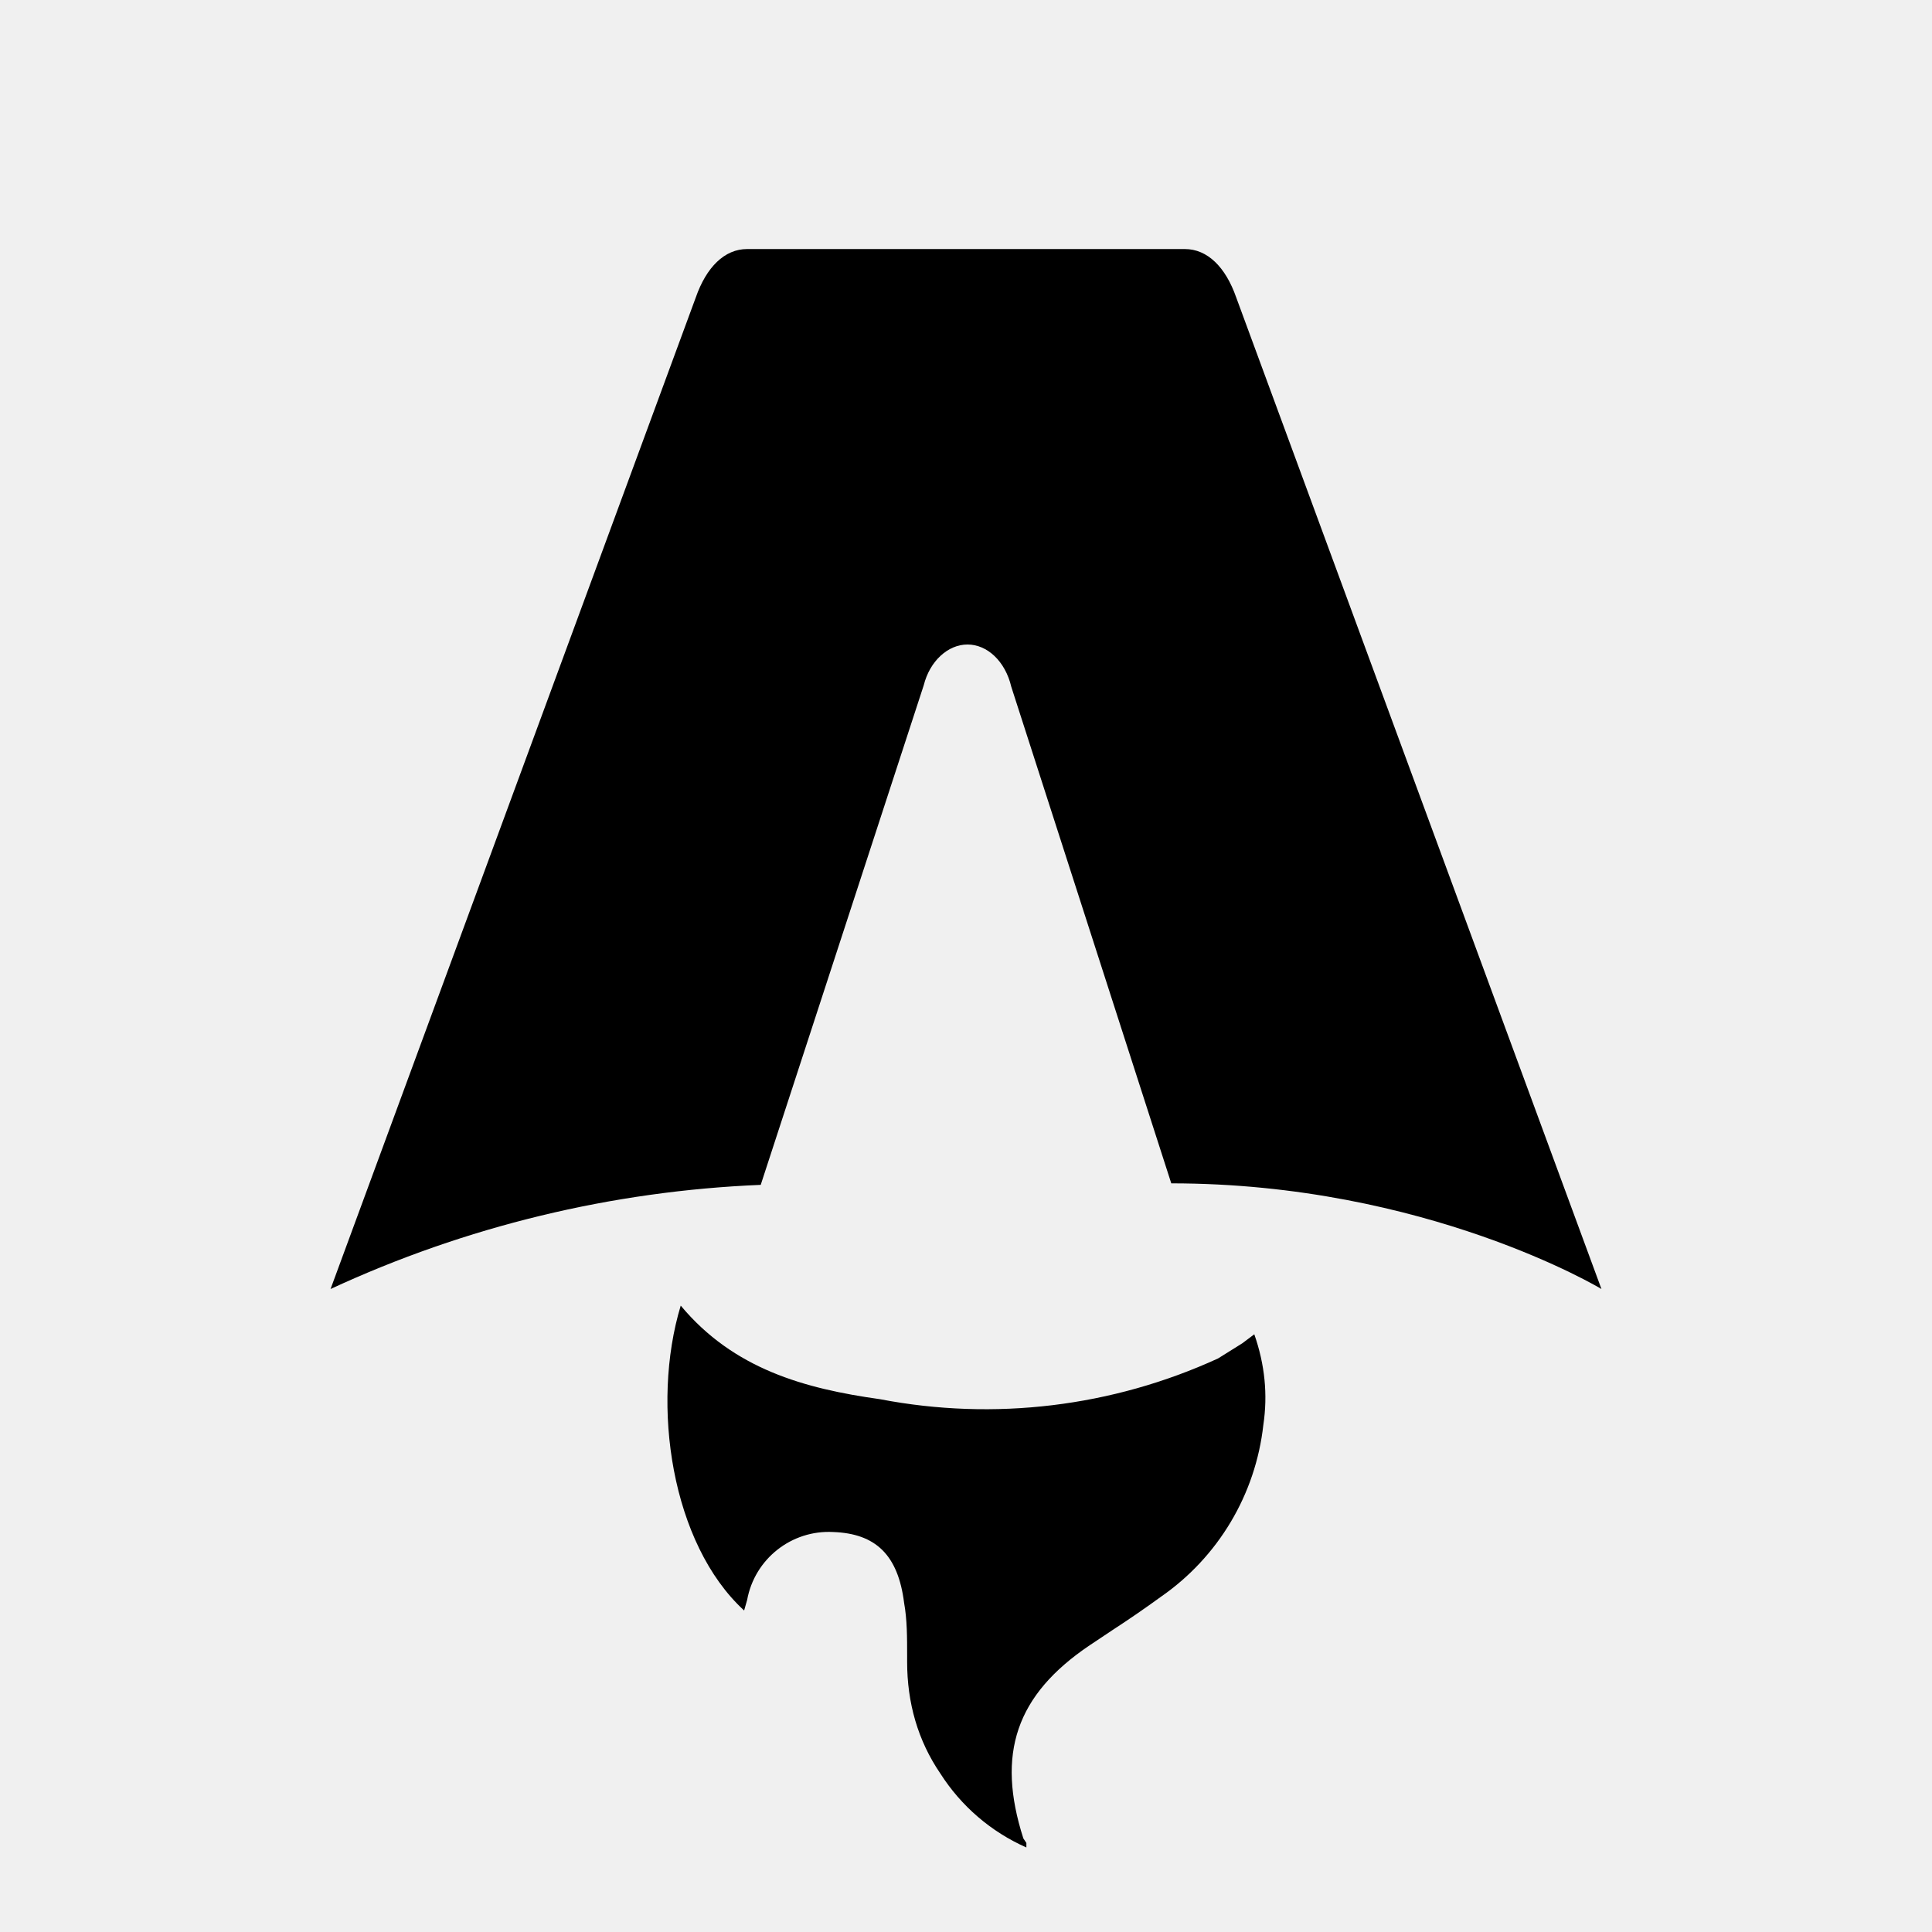
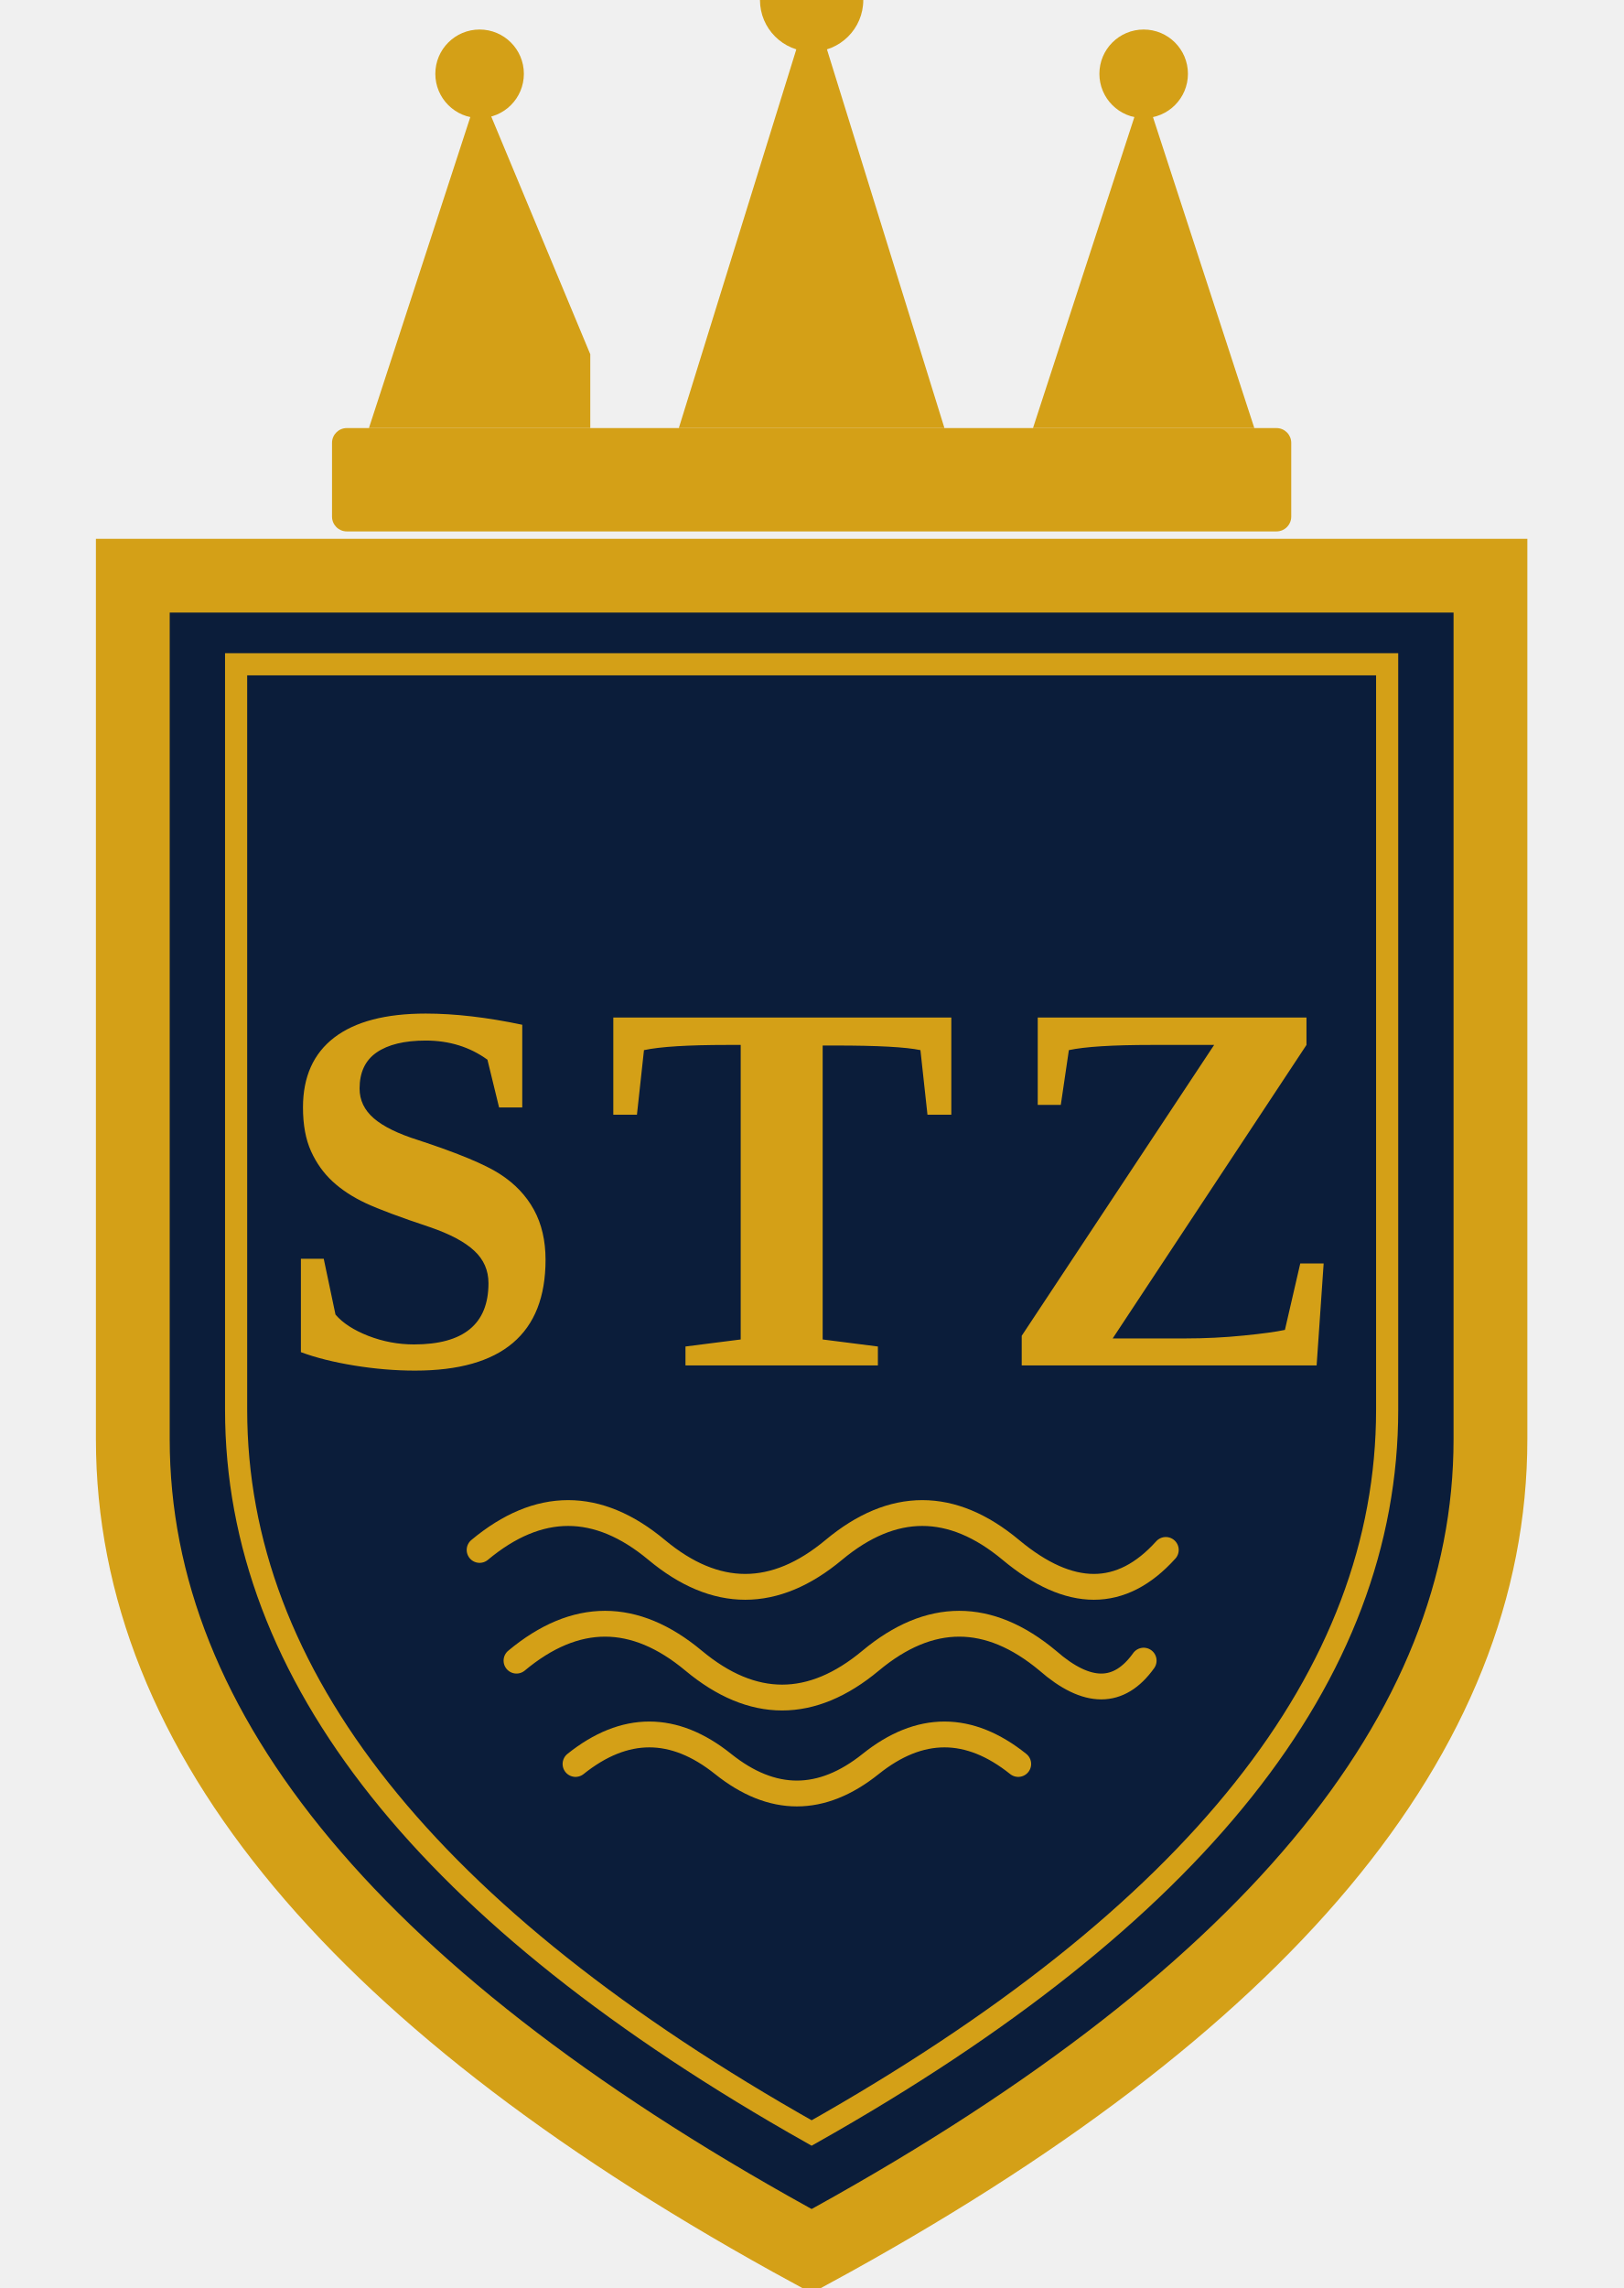
- <svg xmlns="http://www.w3.org/2000/svg" fill="none" viewBox="0 0 128 128">
-   <path d="M50.4 78.5a75.1 75.1 0 0 0-28.5 6.9l24.2-65.7c.7-2 1.9-3.2 3.4-3.2h29c1.5 0 2.7 1.2 3.4 3.2l24.2 65.7s-11.6-7-28.5-7L67 45.5c-.4-1.7-1.6-2.8-2.9-2.8-1.3 0-2.5 1.1-2.9 2.7L50.4 78.5Zm-1.1 28.2Zm-4.2-20.2c-2 6.6-.6 15.8 4.2 20.2a17.5 17.5 0 0 1 .2-.7 5.5 5.5 0 0 1 5.7-4.5c2.8.1 4.3 1.5 4.7 4.7.2 1.1.2 2.3.2 3.5v.4c0 2.7.7 5.2 2.2 7.4a13 13 0 0 0 5.7 4.9v-.3l-.2-.3c-1.8-5.6-.5-9.5 4.4-12.8l1.5-1a73 73 0 0 0 3.2-2.2 16 16 0 0 0 6.8-11.4c.3-2 .1-4-.6-6l-.8.6-1.6 1a37 37 0 0 1-22.4 2.7c-5-.7-9.7-2-13.2-6.2Z" />
-   <style>
-         path { fill: #000; }
-         @media (prefers-color-scheme: dark) {
-             path { fill: #FFF; }
-         }
-     </style>
+ <svg xmlns="http://www.w3.org/2000/svg" viewBox="0 0 220 310" fill="none">
+   <g fill="#D4A017">
+     <rect x="45" y="58" width="130" height="14" rx="2" />
+     <polygon points="50,58 65,12 80,48 80,58" />
+     <polygon points="92,58 110,0 128,58" />
+     <polygon points="140,58 155,12 170,58" />
+     <circle cx="65" cy="10" r="6" />
+     <circle cx="110" cy="0" r="7" />
+     <circle cx="155" cy="10" r="6" />
+   </g>
+   <g>
+     <path d="M18,78 L18,195 Q18,255 110,305 Q202,255 202,195 L202,78 Z" fill="#0B1D3A" stroke="#D4A017" stroke-width="10" />
+     <path d="M32,90 L32,191 Q32,245 110,289 Q188,245 188,191 L188,90 Z" fill="none" stroke="#D4A017" stroke-width="3" />
+   </g>
+   <text x="110" y="185" text-anchor="middle" font-family="'Cinzel','Times New Roman',serif" font-weight="800" font-size="72" fill="#D4A017" letter-spacing="5">STZ</text>
+   <g stroke="#D4A017" fill="none" stroke-width="3.5" stroke-linecap="round">
+     <path d="M65,210 Q77,200 89,210 Q101,220 113,210 Q125,200 137,210 Q149,220 158,210" />
+     <path d="M70,225 Q82,215 94,225 Q106,235 118,225 Q130,215 142,225 Q150,232 155,225" />
+     <path d="M78,239 Q88,231 98,239 Q108,247 118,239 Q128,231 138,239" />
+   </g>
</svg>
